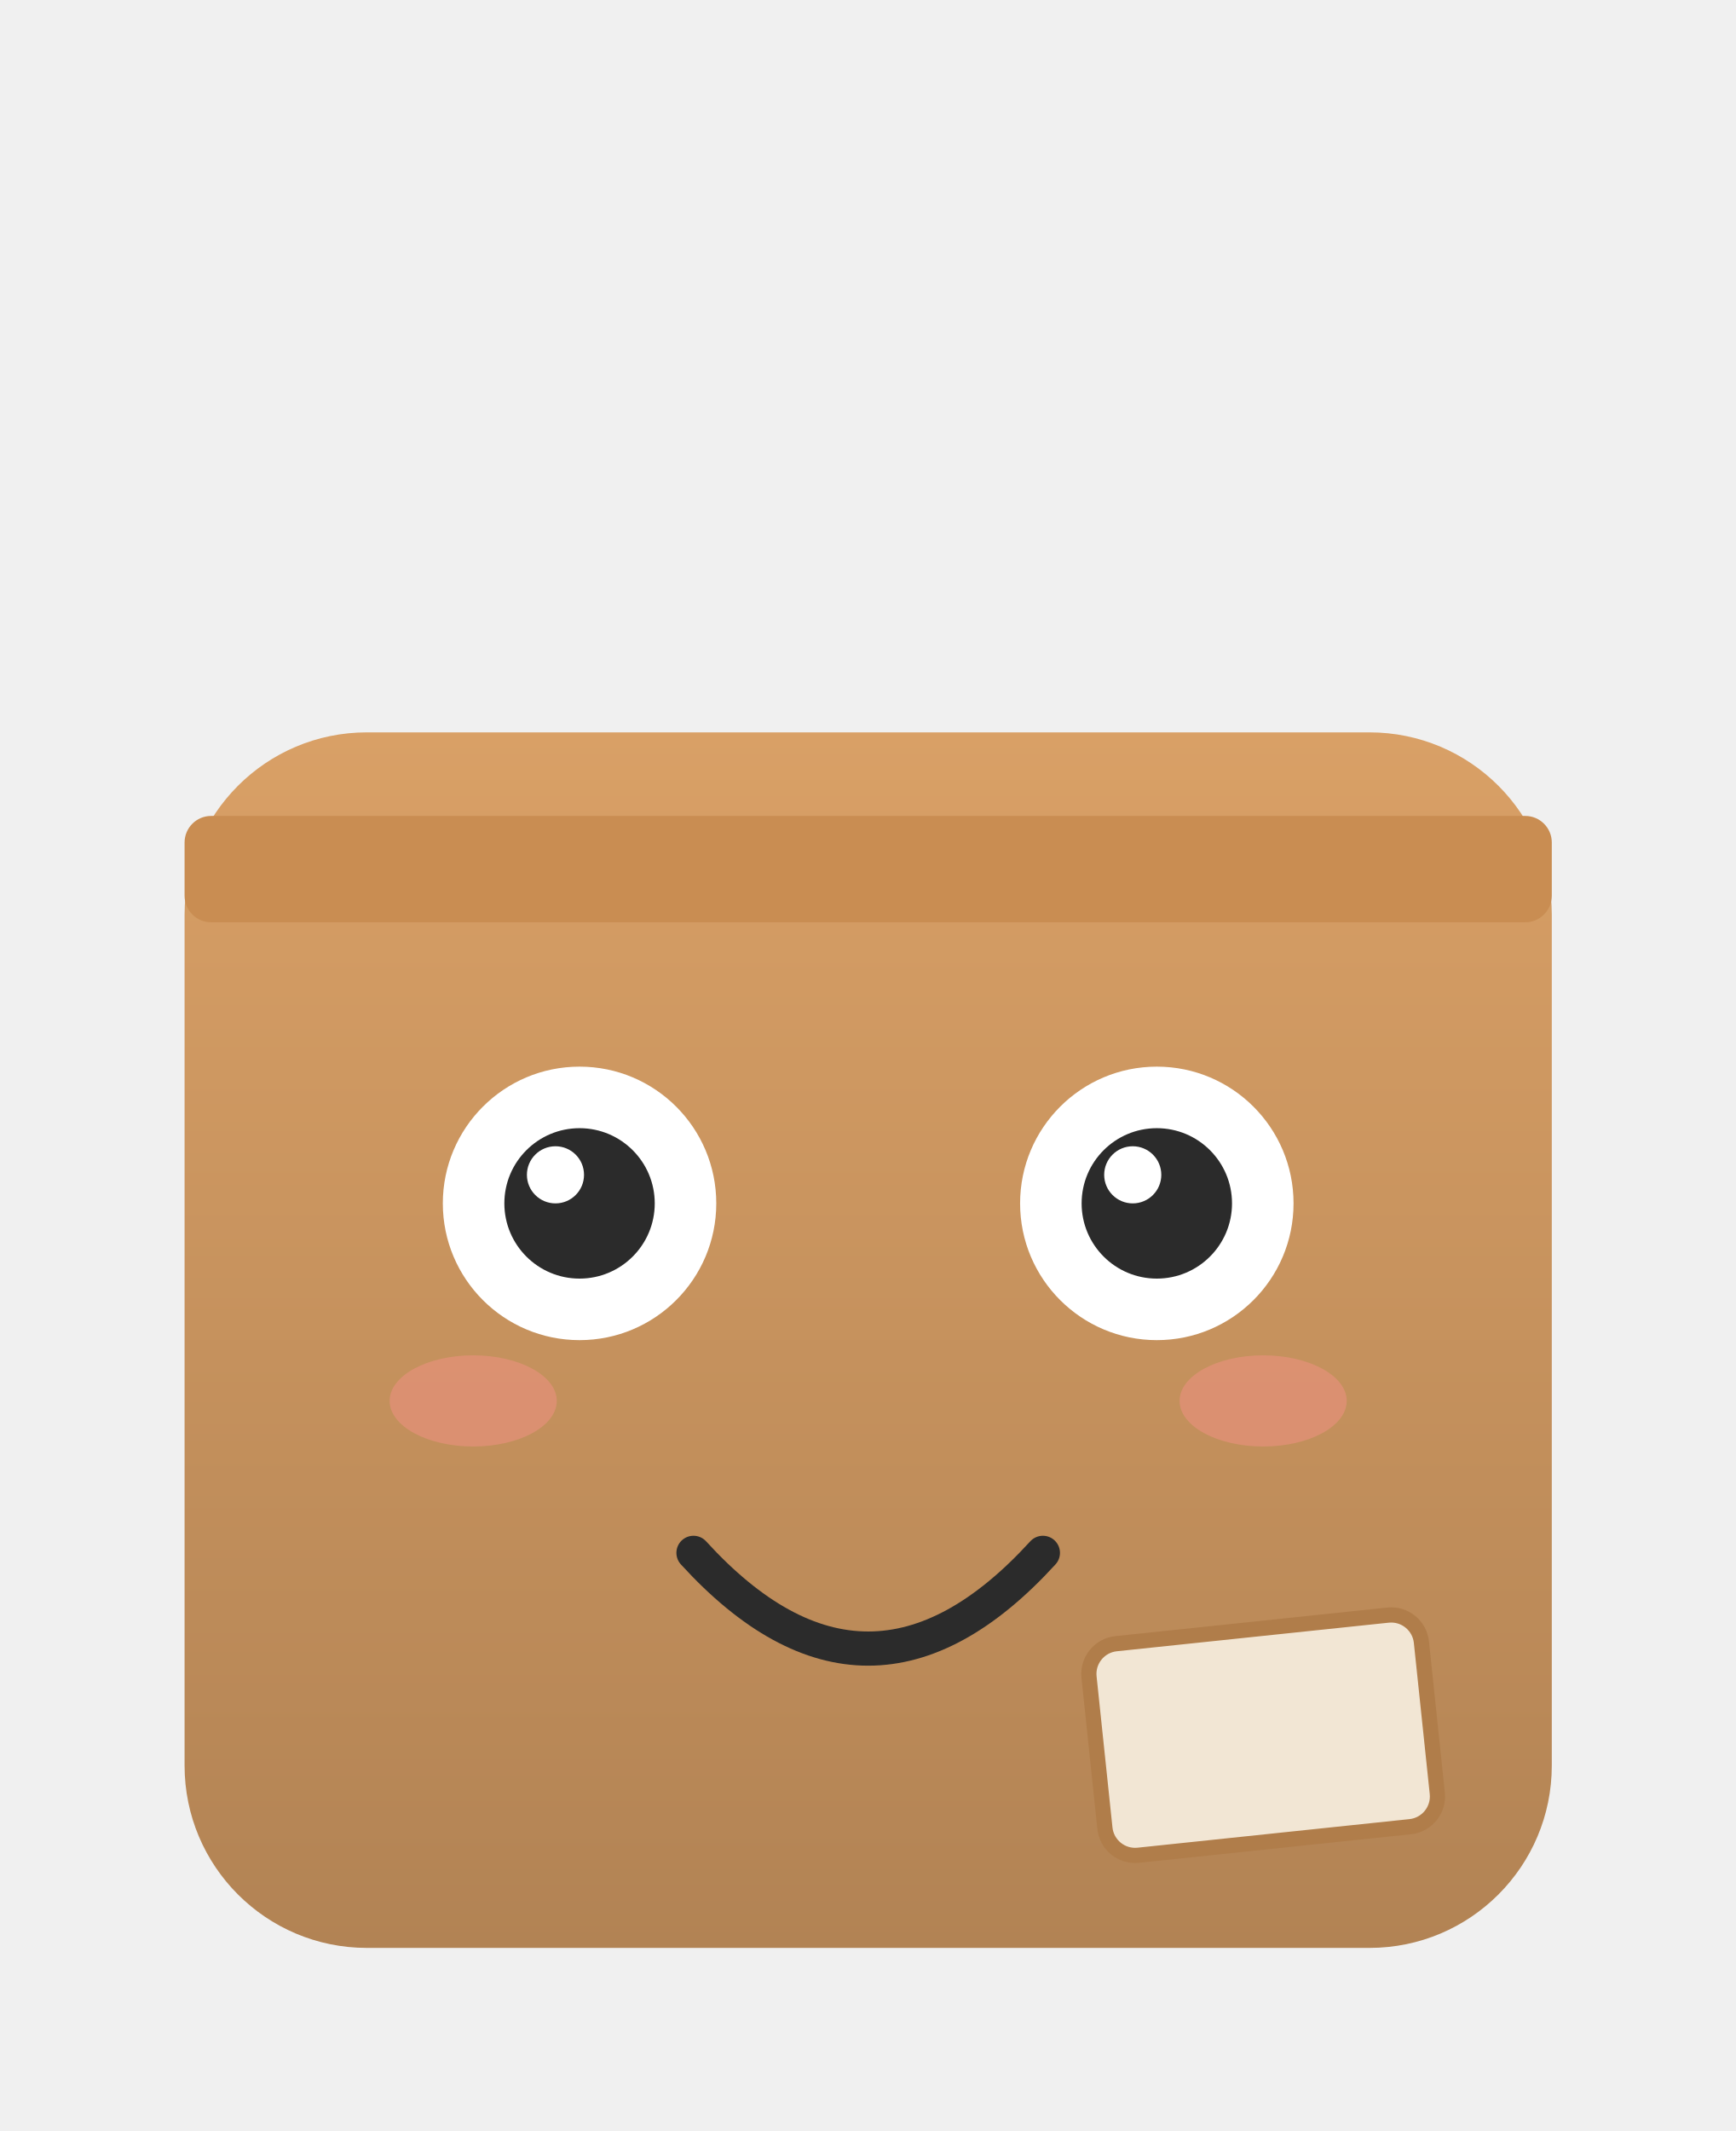
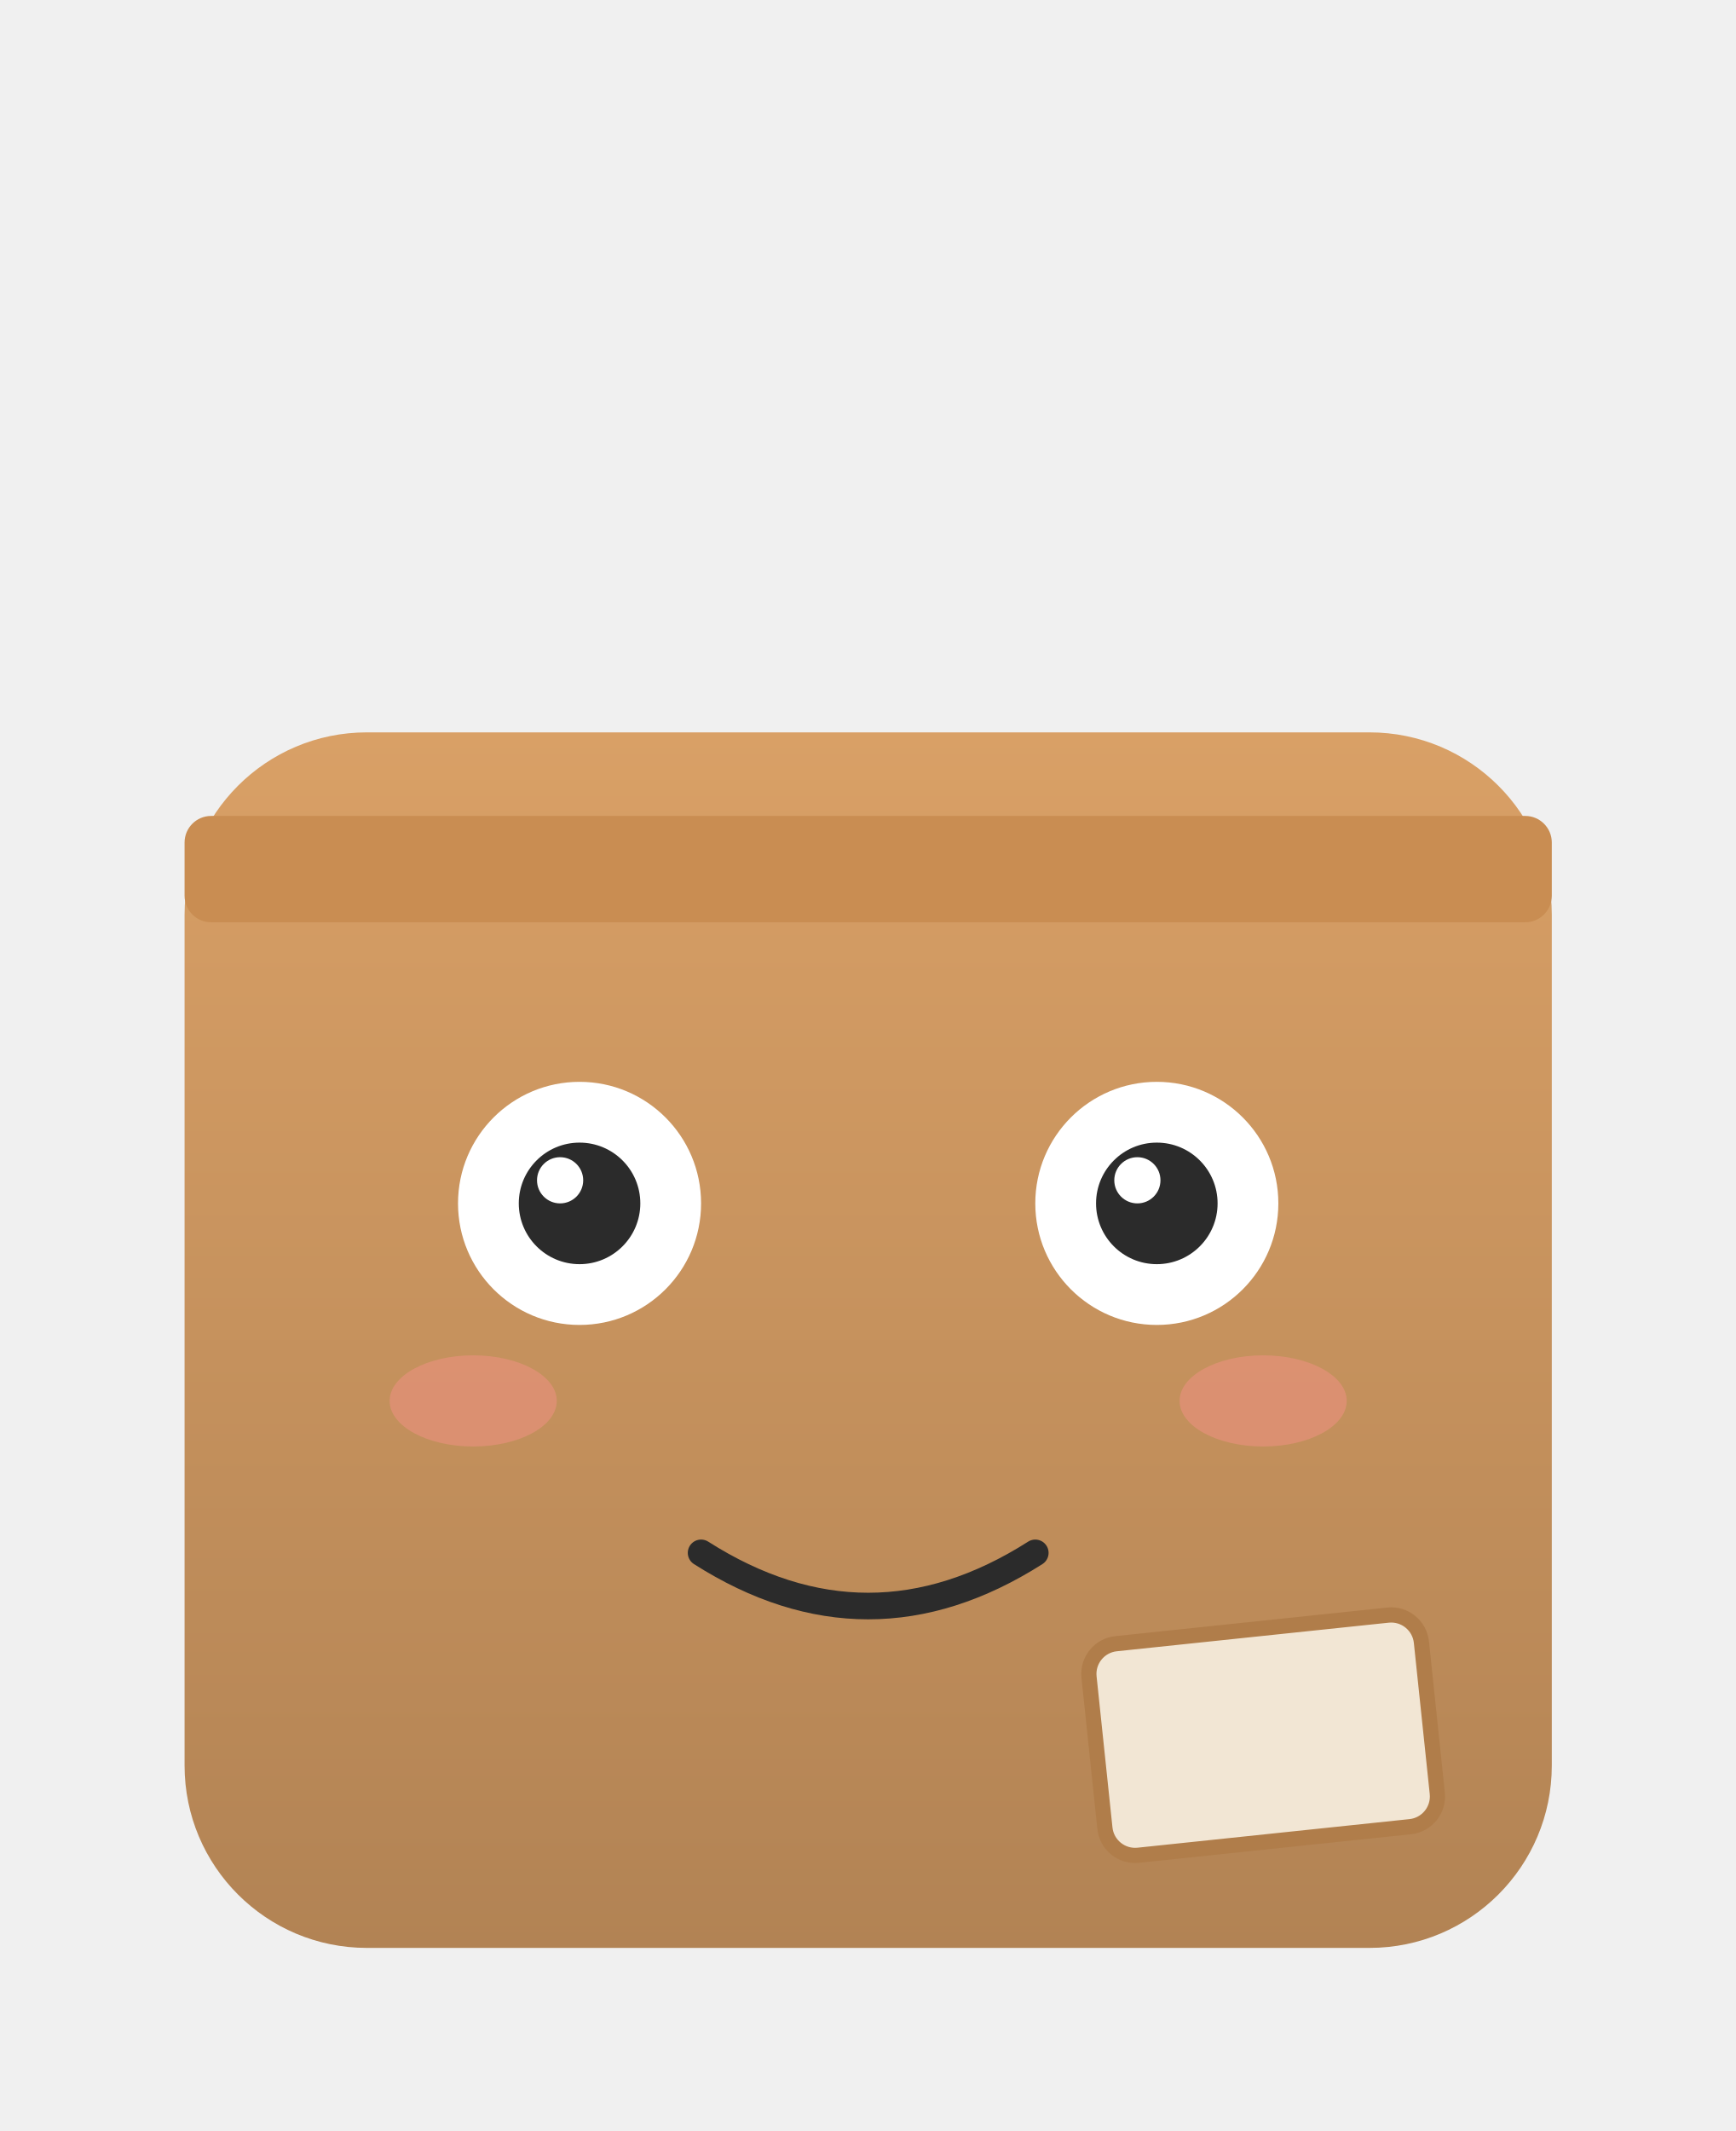
<svg xmlns="http://www.w3.org/2000/svg" viewBox="-114.3 -176.3 228.5 280.3" width="457" height="561">
  <defs>
    <linearGradient id="snap-body-grad" x1="0" y1="0" x2="0" y2="1">
      <stop offset="0%" stop-color="#d9a066" />
      <stop offset="100%" stop-color="#b28354" />
    </linearGradient>
    <clipPath id="snap-eye-clip">
-       <path d="M -18 0 a 18 18 0 1 0 36 0 a 18 18 0 1 0 -36 0 Z" />
+       <path d="M -16 0 a 16 16 0 1 0 32 0 a 16 16 0 1 0 -32 0 Z" />
    </clipPath>
  </defs>
  <g class="avatar-root">
    <g class="avatar-squash">
      <g class="avatar-body">
        <path d="M -66 -80 h 132 a 24 24 0 0 1 24 24 v 112 a 24 24 0 0 1 -24 24 h -132 a 24 24 0 0 1 -24 -24 v -112 a 24 24 0 0 1 24 -24 Z" fill="url(#snap-body-grad)" />
      </g>
      <g class="avatar-face">
        <g class="avatar-eye avatar-eye--left" transform="translate(-38 -18)">
          <g class="avatar-eye-anim">
            <g class="avatar-eye-blink">
              <g transform="scale(1 1)">
-                 <path d="M -18 0 a 18 18 0 1 0 36 0 a 18 18 0 1 0 -36 0 Z" fill="#ffffff" />
+                 <path d="M -16 0 a 16 16 0 1 0 32 0 a 16 16 0 1 0 -32 0 Z" fill="#ffffff" />
                <g clip-path="url(#snap-eye-clip)">
                  <g class="avatar-pupil-anim">
                    <g class="avatar-pupil">
-                       <circle r="9.9" fill="#2b2b2b" />
-                       <circle r="3.76" cx="-3.17" cy="-3.76" fill="#ffffff" />
+                       <circle r="8" fill="#2b2b2b" />
+                       <circle r="3.04" cx="-2.56" cy="-3.04" fill="#ffffff" />
                    </g>
                  </g>
                </g>
              </g>
            </g>
          </g>
        </g>
        <g class="avatar-eye avatar-eye--right" transform="translate(38 -18)">
          <g class="avatar-eye-anim">
            <g class="avatar-eye-blink">
              <g transform="scale(1 1)">
-                 <path d="M -18 0 a 18 18 0 1 0 36 0 a 18 18 0 1 0 -36 0 Z" fill="#ffffff" />
+                 <path d="M -16 0 a 16 16 0 1 0 32 0 a 16 16 0 1 0 -32 0 Z" fill="#ffffff" />
                <g clip-path="url(#snap-eye-clip)">
                  <g class="avatar-pupil-anim">
                    <g class="avatar-pupil">
-                       <circle r="9.9" fill="#2b2b2b" />
-                       <circle r="3.76" cx="-3.17" cy="-3.76" fill="#ffffff" />
+                       <circle r="8" fill="#2b2b2b" />
+                       <circle r="3.04" cx="-2.56" cy="-3.04" fill="#ffffff" />
                    </g>
                  </g>
                </g>
              </g>
            </g>
          </g>
        </g>
        <g class="avatar-mouth-wrap" transform="translate(0 28)">
          <g class="avatar-mouth-anim">
-             <path class="avatar-mouth" d="M -23 0 Q 0 25.2 23 0" fill="none" stroke="#2b2b2b" stroke-width="4.5" stroke-linecap="round" />
+             <path class="avatar-mouth" d="M -22 0 Q 0 14 22 0" fill="none" stroke="#2b2b2b" stroke-width="3.5" stroke-linecap="round" />
          </g>
        </g>
      </g>
      <g class="avatar-part" data-part-id="tape" transform="translate(0 -62)">
        <path d="M -86.5 -7 h 173 a 3.5 3.5 0 0 1 3.5 3.5 v 7 a 3.5 3.5 0 0 1 -3.5 3.5 h -173 a 3.5 3.5 0 0 1 -3.5 -3.5 v -7 a 3.5 3.5 0 0 1 3.5 -3.5 Z" fill="#c98d52" />
      </g>
      <g class="avatar-part" data-part-id="label" transform="translate(52 52) rotate(-6)">
        <path d="M -18 -14 h 36 a 4 4 0 0 1 4 4 v 20 a 4 4 0 0 1 -4 4 h -36 a 4 4 0 0 1 -4 -4 v -20 a 4 4 0 0 1 4 -4 Z" fill="#f2e6d4" stroke="#b07d4a" stroke-width="2" />
      </g>
      <g class="avatar-part" data-part-id="blush" transform="translate(-52 8)">
        <path d="M -11 0 a 11 6 0 1 0 22 0 a 11 6 0 1 0 -22 0 Z" fill="#e8917c" opacity="0.65" />
      </g>
      <g class="avatar-part" data-part-id="blush--mirror" transform="translate(52 8) scale(-1 1)">
        <path d="M -11 0 a 11 6 0 1 0 22 0 a 11 6 0 1 0 -22 0 Z" fill="#e8917c" opacity="0.65" />
      </g>
    </g>
  </g>
</svg>
